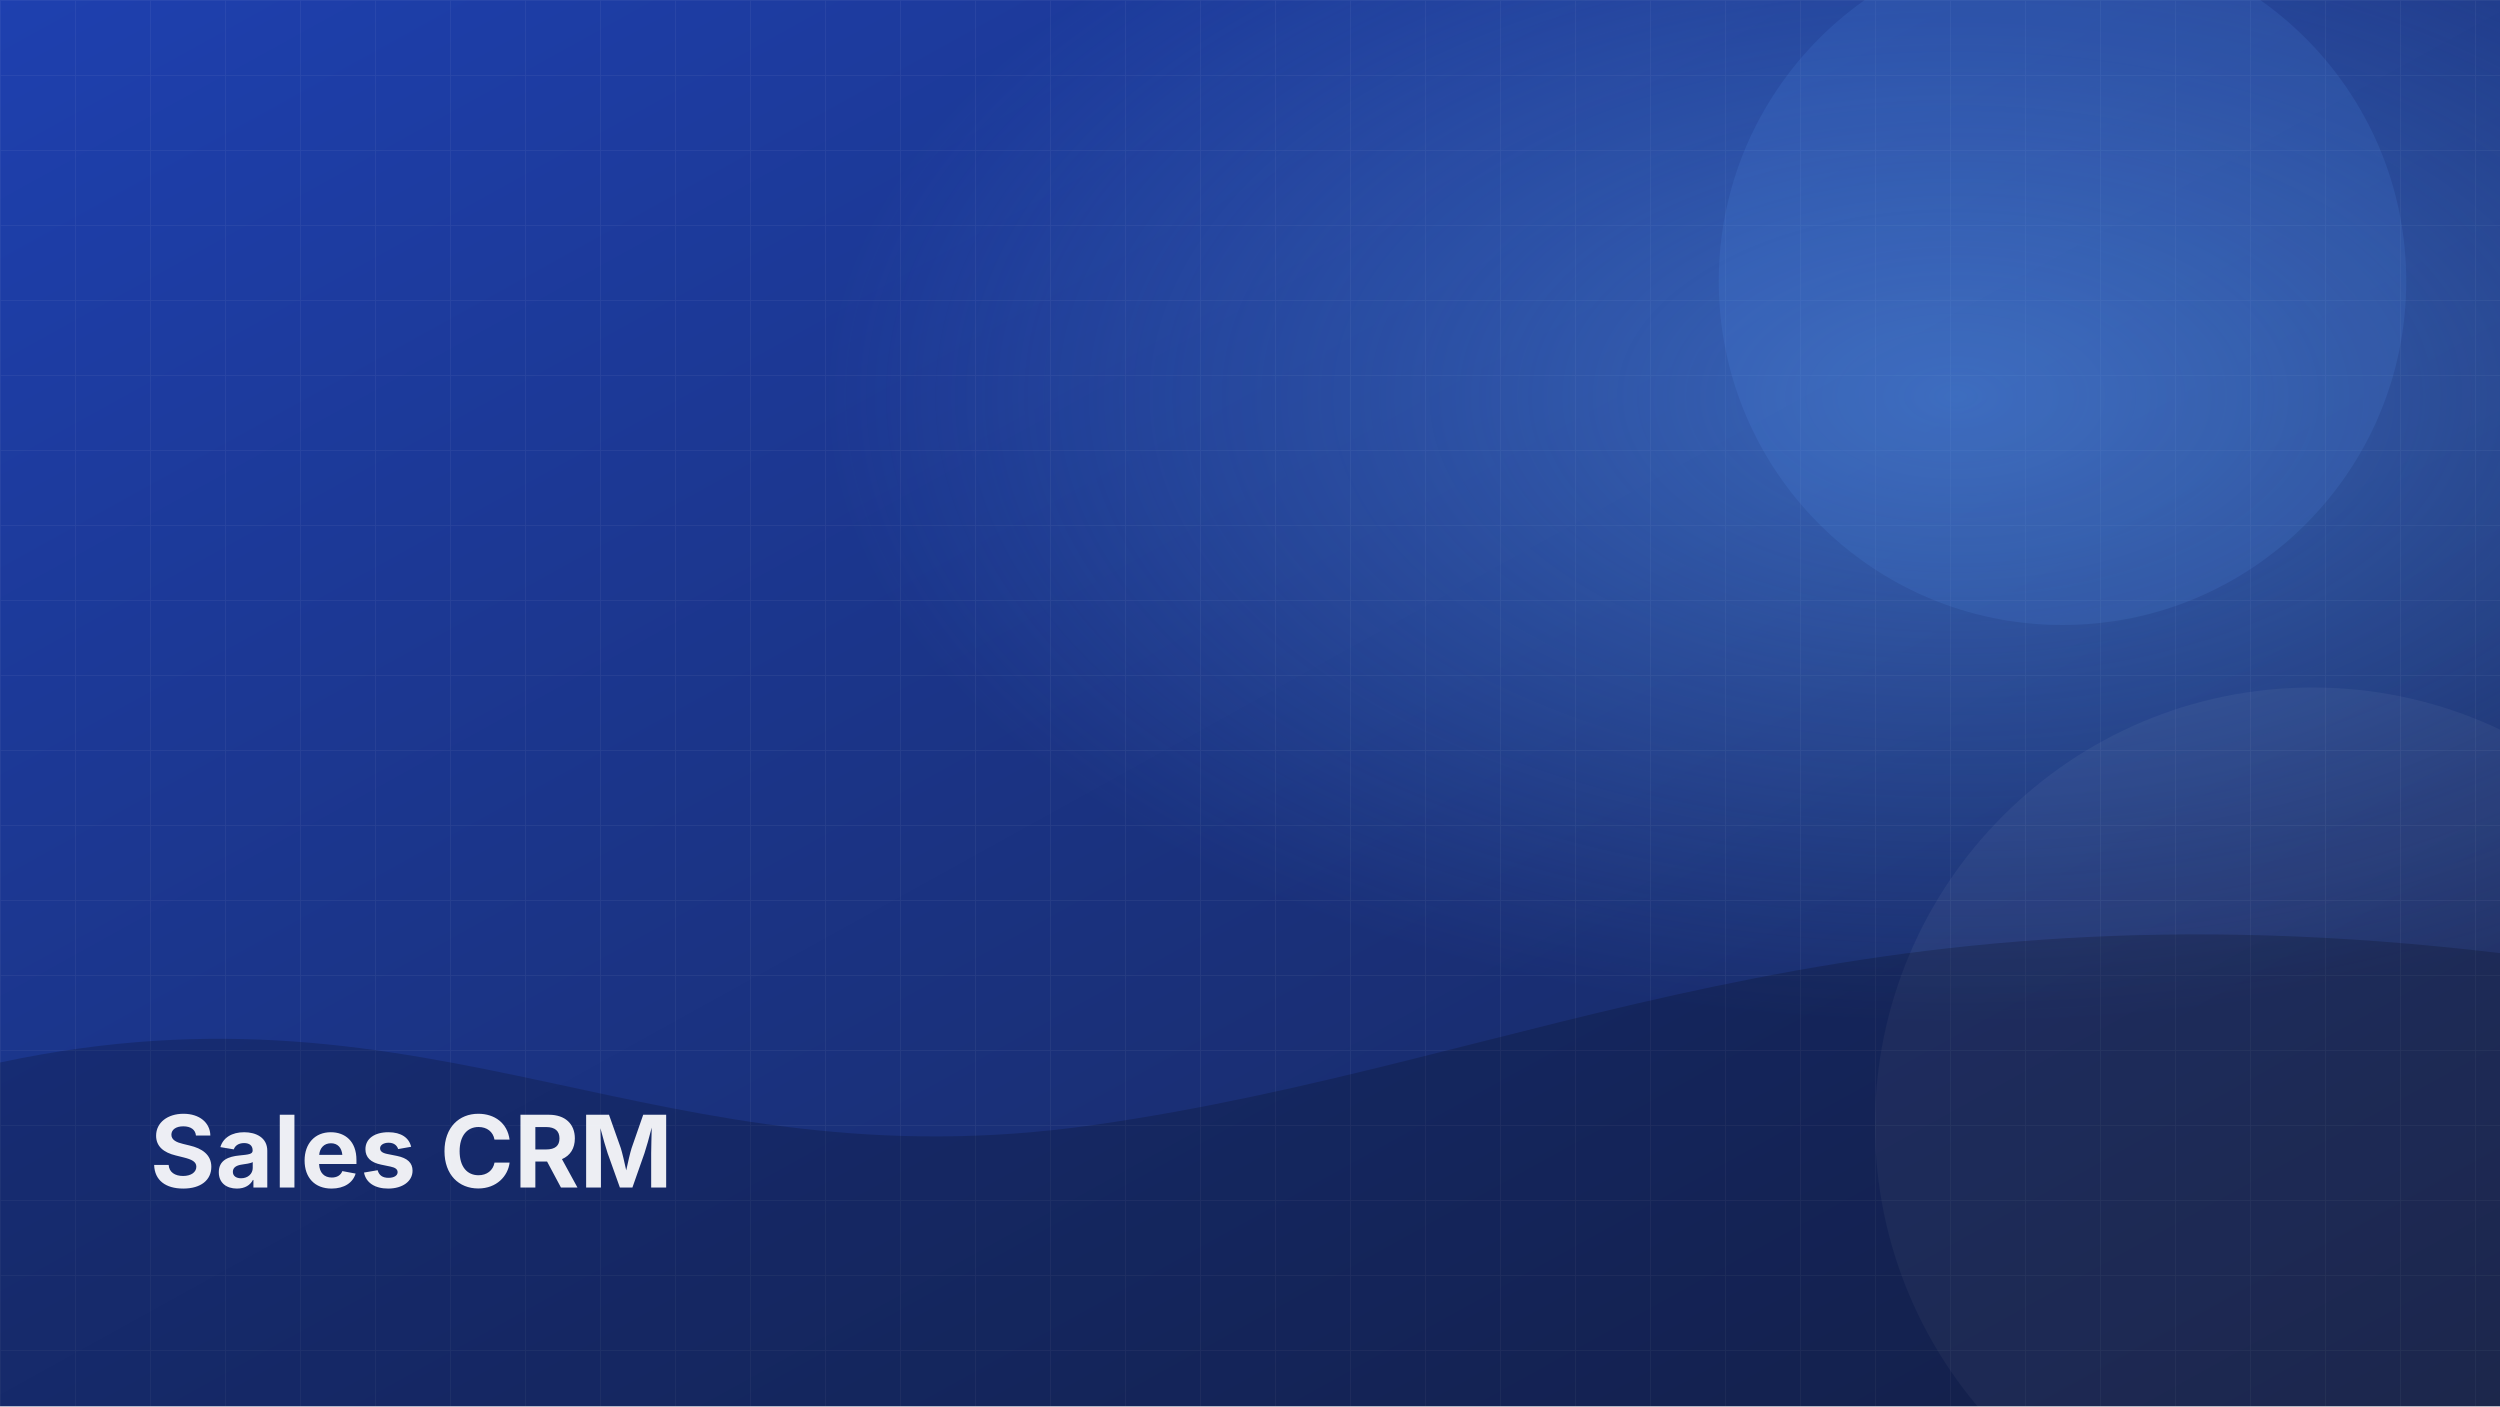
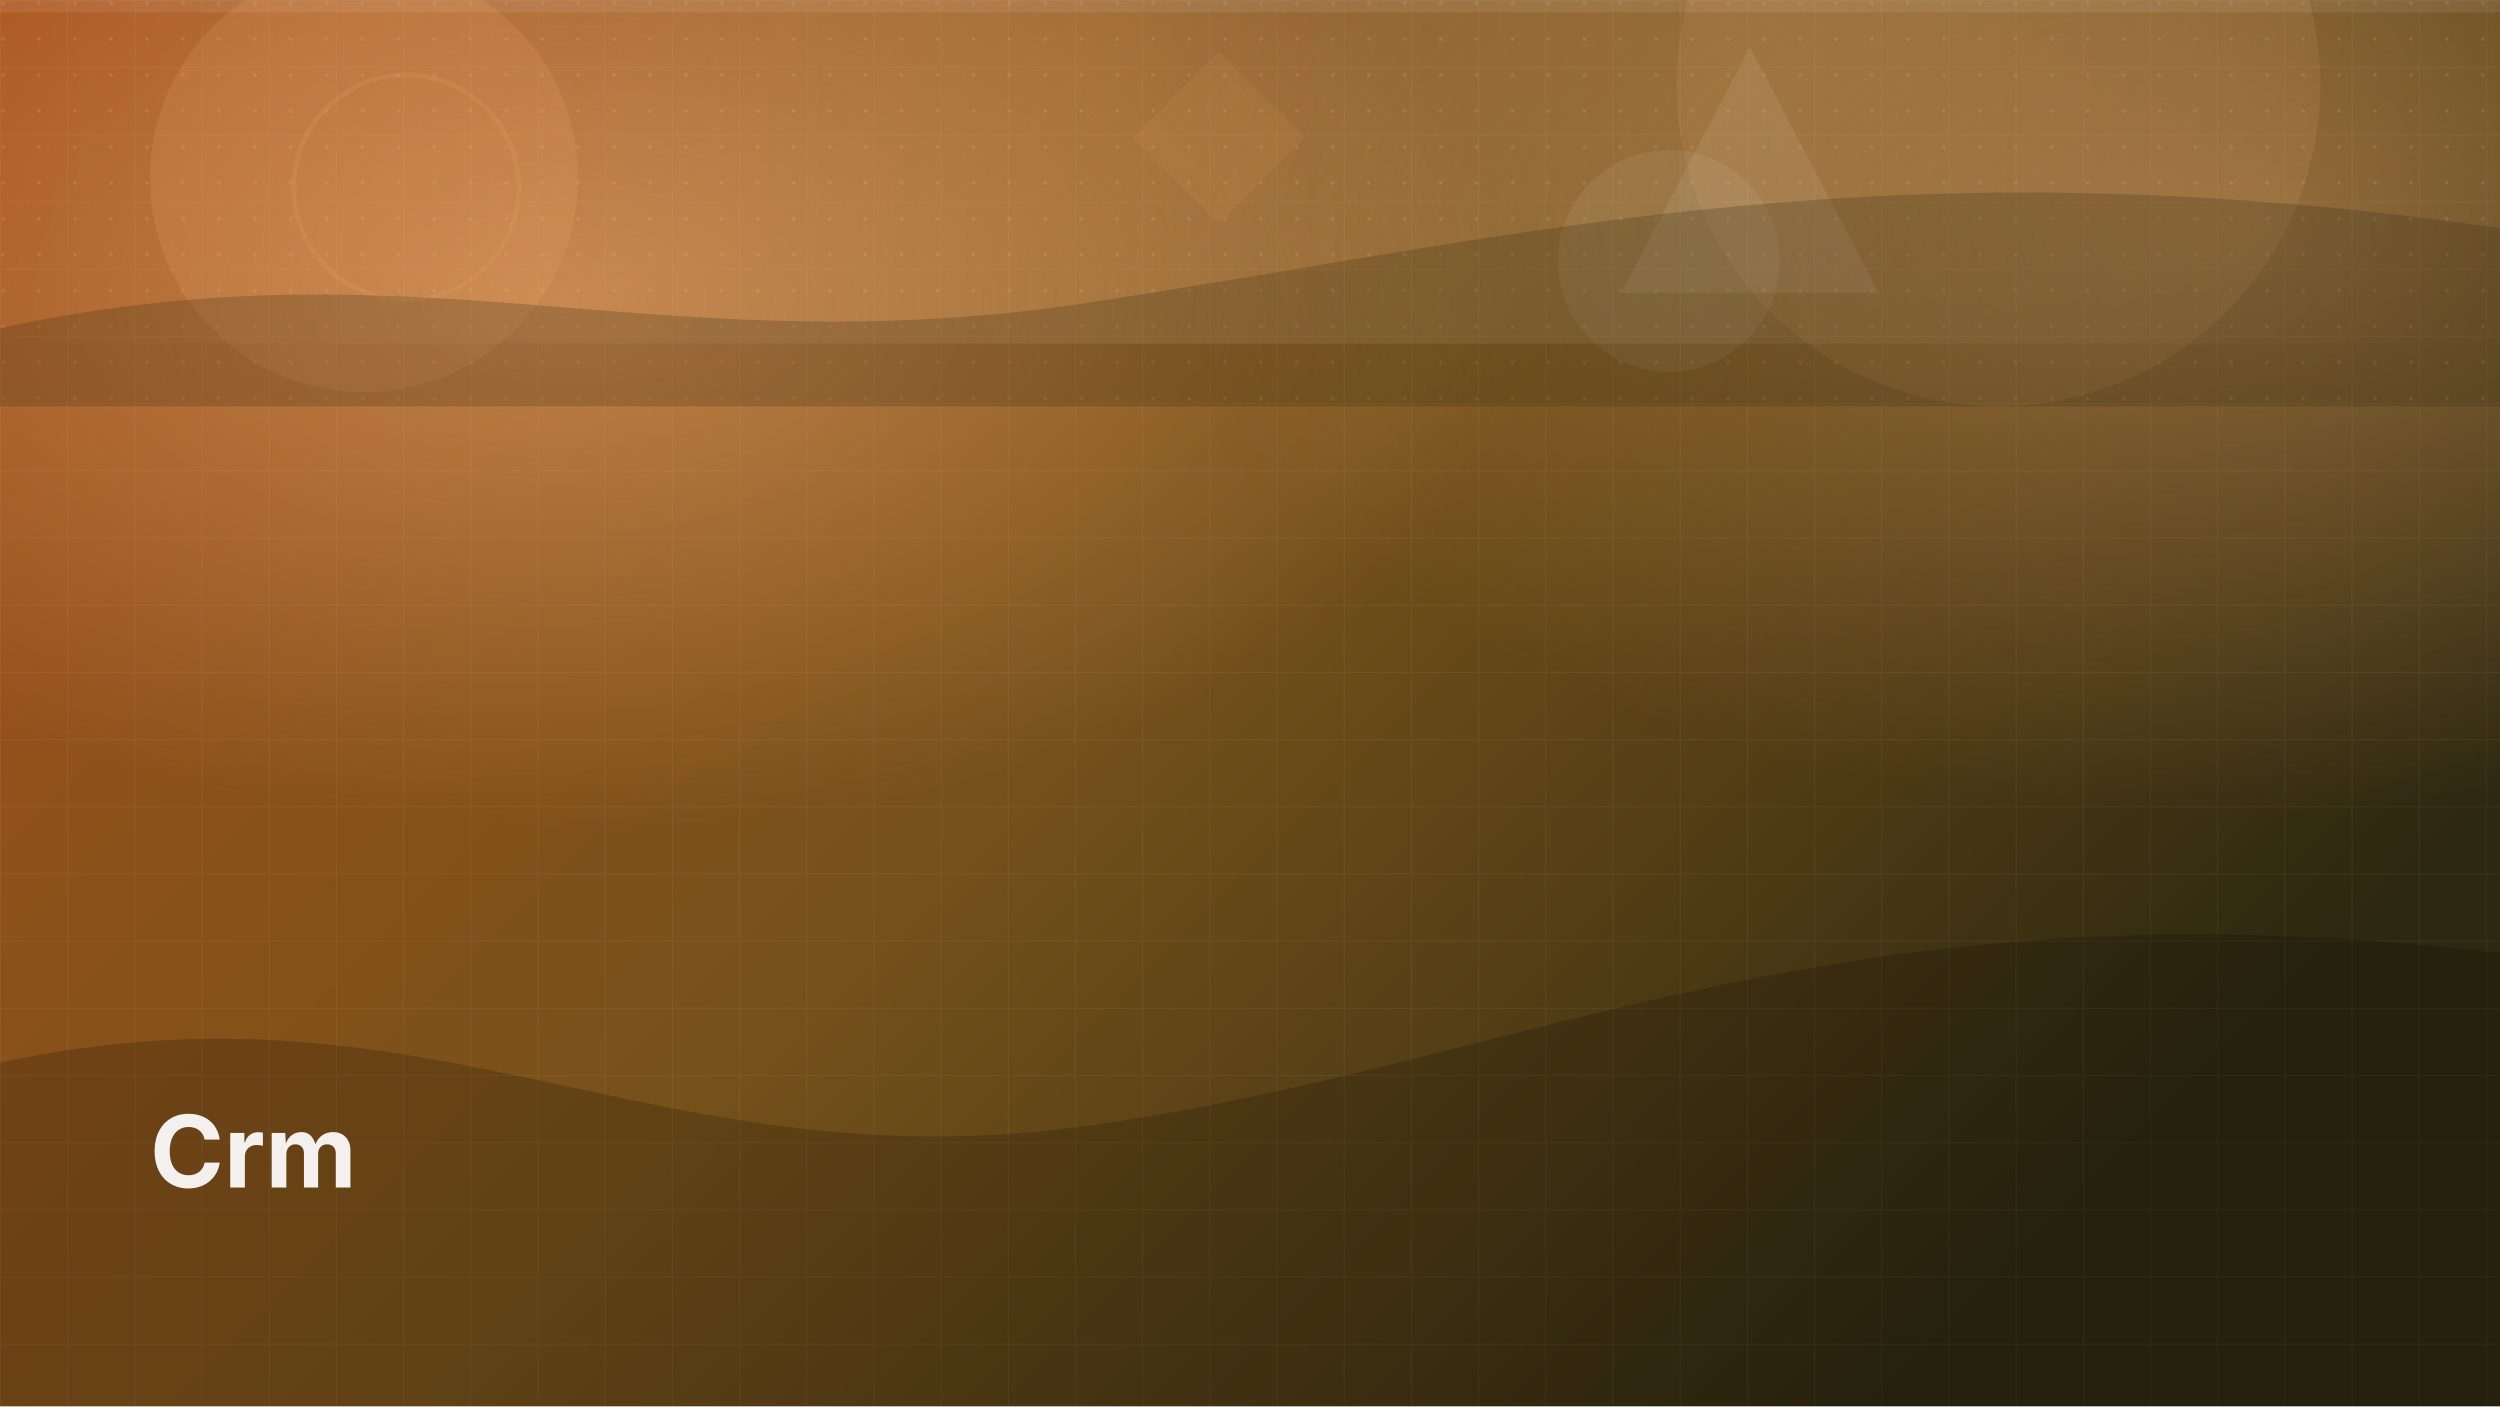
- <svg xmlns="http://www.w3.org/2000/svg" width="1600" height="900" viewBox="0 0 1600 900" role="img" aria-label="Sales CRM">
+ <svg xmlns="http://www.w3.org/2000/svg" width="1600" height="900" viewBox="0 0 1600 900" role="img" aria-label="Crm">
  <defs>
-     <linearGradient id="g" x1="0" y1="0" x2="1" y2="1">
-       <stop offset="0%" stop-color="#1e40af" />
-       <stop offset="100%" stop-color="#172554" />
+     <linearGradient id="g" x1="0" y1="0" x2="1" y2="0.55">
+       <stop offset="0%" stop-color="#a7511b" />
+       <stop offset="55%" stop-color="#75511a" />
+       <stop offset="100%" stop-color="#2d2810" />
    </linearGradient>
-     <radialGradient id="glow" cx="78%" cy="28%" r="45%">
-       <stop offset="0%" stop-color="#60a5fa" stop-opacity="0.45" />
-       <stop offset="100%" stop-color="#60a5fa" stop-opacity="0" />
+     <linearGradient id="sheen" x1="0" y1="0" x2="1" y2="0">
+       <stop offset="0%" stop-color="#ffffff" stop-opacity="0" />
+       <stop offset="45%" stop-color="#eecda0" stop-opacity="0.18" />
+       <stop offset="100%" stop-color="#ffffff" stop-opacity="0" />
+     </linearGradient>
+     <radialGradient id="glowA" cx="23%" cy="21%" r="38%">
+       <stop offset="0%" stop-color="#edab6e" stop-opacity="0.55" />
+       <stop offset="100%" stop-color="#edab6e" stop-opacity="0" />
    </radialGradient>
-     <pattern id="grid" width="48" height="48" patternUnits="userSpaceOnUse">
-       <path d="M48 0H0V48" fill="none" stroke="white" stroke-opacity="0.06" stroke-width="1" />
+     <radialGradient id="glowB" cx="89%" cy="16%" r="42%">
+       <stop offset="0%" stop-color="#edab6e" stop-opacity="0.4" />
+       <stop offset="100%" stop-color="#edab6e" stop-opacity="0" />
+     </radialGradient>
+     <pattern id="grid" width="43" height="43" patternUnits="userSpaceOnUse">
+       <path d="M43 0H0V43" fill="none" stroke="white" stroke-opacity="0.07" stroke-width="1" />
+     </pattern>
+     <pattern id="dots" width="23" height="23" patternUnits="userSpaceOnUse">
+       <circle cx="2" cy="2" r="1.2" fill="white" fill-opacity="0.1" />
    </pattern>
  </defs>
  <rect width="1600" height="900" fill="url(#g)" />
  <rect width="1600" height="900" fill="url(#grid)" />
-   <rect width="1600" height="900" fill="url(#glow)" />
-   <circle cx="1320" cy="180" r="220" fill="#60a5fa" fill-opacity="0.12" />
-   <circle cx="1480" cy="720" r="280" fill="white" fill-opacity="0.05" />
+   <rect width="1600" height="220" fill="url(#sheen)" />
+   <rect width="1600" height="900" fill="url(#glowA)" />
+   <rect width="1600" height="900" fill="url(#glowB)" />
+   <rect width="1600" height="260" fill="url(#dots)" />
+   <circle cx="233" cy="114" r="137" fill="#edab6e" fill-opacity="0.16" />
+   <circle cx="1279" cy="54" r="206" fill="#edab6e" fill-opacity="0.12" />
+   <circle cx="1068" cy="167" r="71" fill="#ffffff" fill-opacity="0.07" />
+   <path d="M1120 30 L1202.5 187.5 L1037.5 187.5 Z" fill="#ffffff" fill-opacity="0.08" />
+   <path d="M780 33 L835 88 L780 143 L725 88 Z" fill="#edab6e" fill-opacity="0.09" />
+   <circle cx="260" cy="120" r="72" fill="none" stroke="#edab6e" stroke-opacity="0.14" stroke-width="3" />
+   <path d="M0 210 C278 150 429 240 720 190 C980 150 1211 90 1600 146 V260 H0 Z" fill="#2d2810" fill-opacity="0.22" />
+   <path d="M0 0 H1600 V8 H0 Z" fill="#ffffff" fill-opacity="0.08" />
  <path d="M0 680 C280 620 420 760 700 720 C980 680 1180 560 1600 610 V900 H0 Z" fill="black" fill-opacity="0.18" />
-   <text x="96" y="760" fill="white" fill-opacity="0.92" font-family="ui-sans-serif, system-ui, -apple-system, Segoe UI, sans-serif" font-size="64" font-weight="650">Sales CRM</text>
+   <text x="96" y="760" fill="white" fill-opacity="0.92" font-family="ui-sans-serif, system-ui, -apple-system, Segoe UI, sans-serif" font-size="64" font-weight="650">Crm</text>
</svg>
